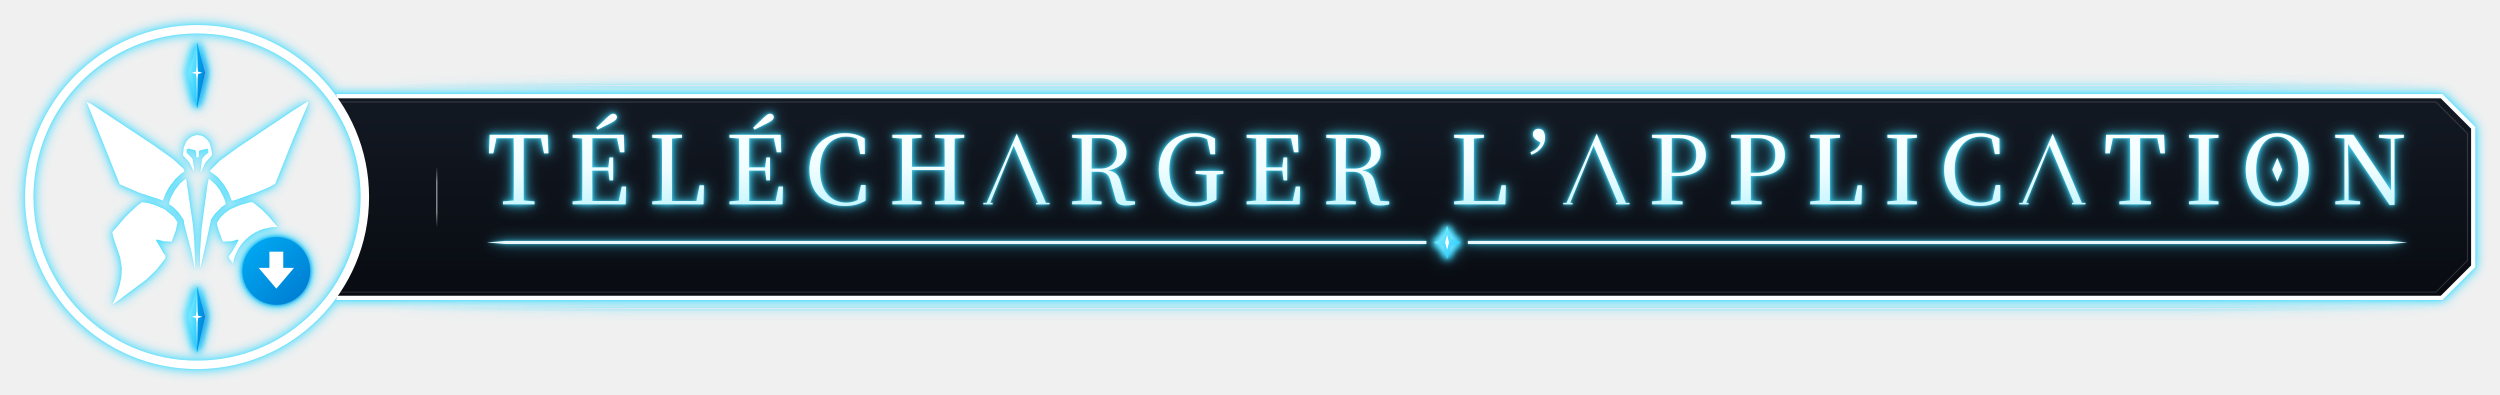
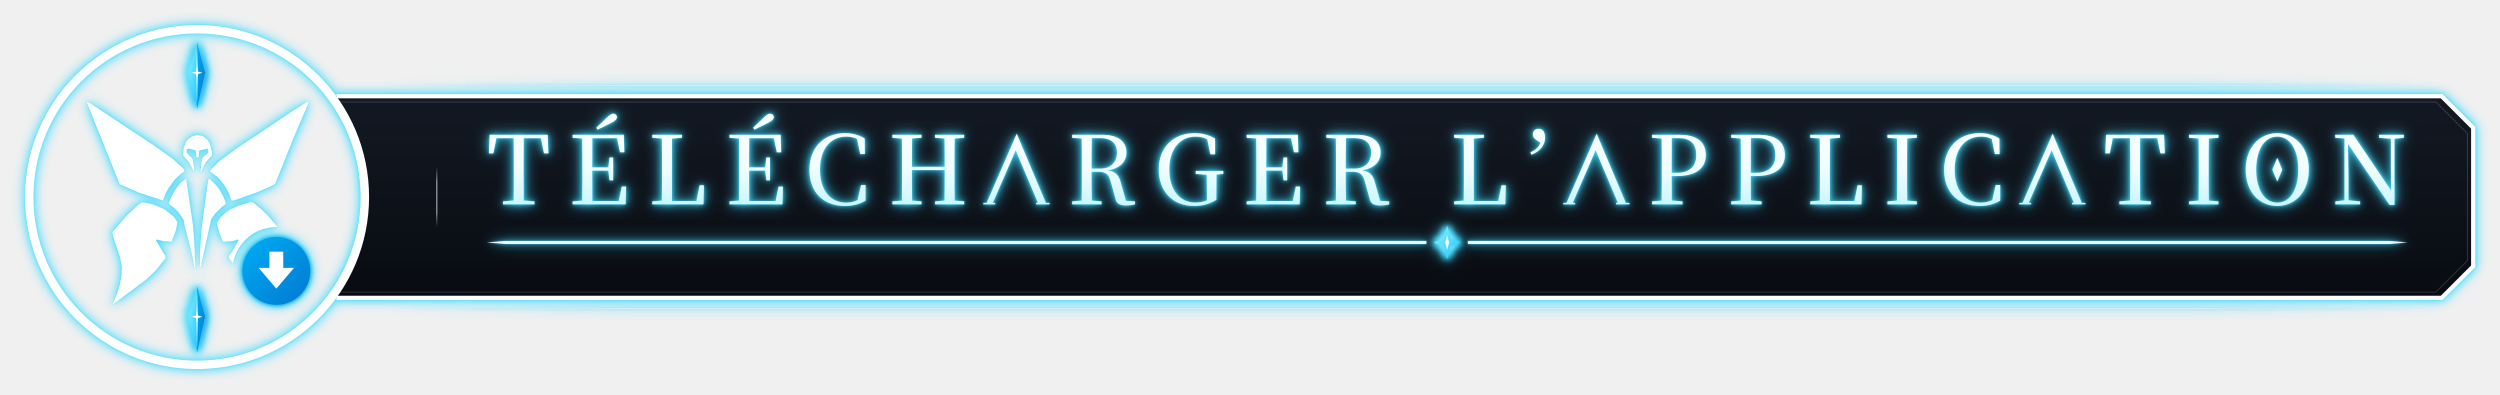
<svg xmlns="http://www.w3.org/2000/svg" viewBox="0 0 6496 1024" role="img" aria-labelledby="fa-actions-bouton-telecharger-selectionne-t">
  <defs>
    <linearGradient id="fa-actions-bouton-telecharger-selectionne-silver" x1="0" y1="0" x2="1" y2="1">
      <stop offset="0" stop-color="#ffffff" />
      <stop offset="0.55" stop-color="#ffffff" />
      <stop offset="1" stop-color="#ffffff" />
    </linearGradient>
    <linearGradient id="fa-actions-bouton-telecharger-selectionne-silverText" x1="0" y1="0" x2="0" y2="1">
      <stop offset="0" stop-color="#ffffff" />
      <stop offset="0.6" stop-color="#f0fdff" />
      <stop offset="1" stop-color="#c9f6ff" />
    </linearGradient>
    <linearGradient id="fa-actions-bouton-telecharger-selectionne-cyanL" x1="0" y1="0" x2="1" y2="1">
      <stop offset="0" stop-color="#8ff3ff" />
      <stop offset="1" stop-color="#1cc6ff" />
    </linearGradient>
    <linearGradient id="fa-actions-bouton-telecharger-selectionne-cyanR" x1="0" y1="0" x2="1" y2="1">
      <stop offset="0" stop-color="#00aef5" />
      <stop offset="1" stop-color="#0078d0" />
    </linearGradient>
    <linearGradient id="fa-actions-bouton-telecharger-selectionne-plateFill" x1="0" y1="0" x2="0" y2="1">
      <stop offset="0" stop-color="#131923" />
      <stop offset="1" stop-color="#080b11" />
    </linearGradient>
    <linearGradient id="fa-actions-bouton-telecharger-selectionne-fadeH" x1="0" y1="0" x2="1" y2="0">
      <stop offset="0" stop-color="#e8ebef" stop-opacity="0" />
      <stop offset="0.12" stop-color="#e8ebef" stop-opacity="0.85" />
      <stop offset="0.88" stop-color="#e8ebef" stop-opacity="0.85" />
      <stop offset="1" stop-color="#e8ebef" stop-opacity="0" />
    </linearGradient>
    <linearGradient id="fa-actions-bouton-telecharger-selectionne-fadeV" x1="0" y1="0" x2="0" y2="1">
      <stop offset="0" stop-color="#e8ebef" stop-opacity="0" />
      <stop offset="0.25" stop-color="#e8ebef" stop-opacity="0.7" />
      <stop offset="0.75" stop-color="#e8ebef" stop-opacity="0.7" />
      <stop offset="1" stop-color="#e8ebef" stop-opacity="0" />
    </linearGradient>
    <filter id="fa-actions-bouton-telecharger-selectionne-glow" x="-100%" y="-30%" width="300%" height="160%">
      <feGaussianBlur stdDeviation="9" result="b" />
      <feMerge>
        <feMergeNode in="b" />
        <feMergeNode in="b" />
        <feMergeNode in="SourceGraphic" />
      </feMerge>
    </filter>
    <filter id="fa-actions-bouton-telecharger-selectionne-glowSoft" x="-50%" y="-50%" width="200%" height="200%">
      <feGaussianBlur stdDeviation="6" result="b" />
      <feMerge>
        <feMergeNode in="b" />
        <feMergeNode in="SourceGraphic" />
      </feMerge>
    </filter>
    <filter id="fa-actions-bouton-telecharger-selectionne-glowStar" x="-100%" y="-100%" width="300%" height="300%">
      <feGaussianBlur stdDeviation="9" result="b" />
      <feMerge>
        <feMergeNode in="b" />
        <feMergeNode in="b" />
        <feMergeNode in="SourceGraphic" />
      </feMerge>
    </filter>
    <mask id="fa-actions-bouton-telecharger-selectionne-mBadge" maskUnits="userSpaceOnUse" x="-700" y="-700" width="2400" height="2400">
      <rect x="-700" y="-700" width="2400" height="2400" fill="#fff" />
      <circle cx="718" cy="704" r="114" fill="#000" />
    </mask>
    <filter id="fa-actions-bouton-telecharger-selectionne-haloLogo" filterUnits="userSpaceOnUse" x="0" y="0" width="6496" height="1024" color-interpolation-filters="sRGB">
      <feGaussianBlur in="SourceAlpha" stdDeviation="4" result="b0" />
      <feFlood flood-color="#3fdcff" flood-opacity="0.9" />
      <feComposite in2="b0" operator="in" result="h0" />
      <feGaussianBlur in="SourceAlpha" stdDeviation="12" result="b1" />
      <feFlood flood-color="#3fdcff" flood-opacity="0.85" />
      <feComposite in2="b1" operator="in" result="h1" />
      <feGaussianBlur in="SourceAlpha" stdDeviation="17" result="b2" />
      <feFlood flood-color="#3fdcff" flood-opacity="0.7" />
      <feComposite in2="b2" operator="in" result="h2" />
      <feMerge>
        <feMergeNode in="h2" />
        <feMergeNode in="h1" />
        <feMergeNode in="h0" />
        <feMergeNode in="SourceGraphic" />
      </feMerge>
    </filter>
    <filter id="fa-actions-bouton-telecharger-selectionne-haloTexte" filterUnits="userSpaceOnUse" x="0" y="0" width="6496" height="1024" color-interpolation-filters="sRGB">
      <feGaussianBlur in="SourceAlpha" stdDeviation="4" result="b0" />
      <feFlood flood-color="#3fdcff" flood-opacity="1.0" />
      <feComposite in2="b0" operator="in" result="h0" />
      <feGaussianBlur in="SourceAlpha" stdDeviation="10" result="b1" />
      <feFlood flood-color="#3fdcff" flood-opacity="0.95" />
      <feComposite in2="b1" operator="in" result="h1" />
      <feGaussianBlur in="SourceAlpha" stdDeviation="20" result="b2" />
      <feFlood flood-color="#3fdcff" flood-opacity="0.85" />
      <feComposite in2="b2" operator="in" result="h2" />
      <feMerge>
        <feMergeNode in="h2" />
        <feMergeNode in="h1" />
        <feMergeNode in="h0" />
        <feMergeNode in="SourceGraphic" />
      </feMerge>
    </filter>
  </defs>
  <g filter="url(#fa-actions-bouton-telecharger-selectionne-haloLogo)">
    <g shape-rendering="geometricPrecision">
      <rect x="1010" y="220" width="5314" height="4" fill="url(#fa-actions-bouton-telecharger-selectionne-fadeH)" />
      <rect x="1010" y="800" width="5314" height="4" fill="url(#fa-actions-bouton-telecharger-selectionne-fadeH)" />
      <path d="M 874.2 250.0 L 6344.4 250.0 L 6426.4 332.0 L 6426.4 692.0 L 6344.4 774.0 L 874.2 774.0 L 854.2 774.0 A 431.0 431.0 0 0 0 854.2 250.0 Z" fill="url(#fa-actions-bouton-telecharger-selectionne-plateFill)" />
      <path d="M 884.6 265.0 L 6329.4 265.0 L 6411.4 347.0 L 6411.4 677.0 L 6329.4 759.0 L 884.6 759.0" fill="none" stroke="#ffffff" stroke-opacity="0.16" stroke-width="2.5" stroke-linejoin="miter" />
      <path d="M 874.2 250.0 L 6344.4 250.0 L 6426.4 332.0 L 6426.4 692.0 L 6344.4 774.0 L 874.2 774.0" fill="none" stroke="url(#fa-actions-bouton-telecharger-selectionne-silver)" stroke-width="11" stroke-linejoin="miter" />
      <rect x="1133.5" y="433.4" width="3" height="157.2" fill="url(#fa-actions-bouton-telecharger-selectionne-fadeV)" />
    </g>
    <g shape-rendering="geometricPrecision">
      <circle cx="512" cy="512" r="436" fill="none" stroke="url(#fa-actions-bouton-telecharger-selectionne-silver)" stroke-width="22" />
      <g mask="url(#fa-actions-bouton-telecharger-selectionne-mBadge)">
        <g transform="translate(512 500) scale(1.08) translate(-511 -549.5)">
          <path d="M 779 331 L 775 332 L 743 352 L 607 443 L 566 473 L 542 497 L 542 499 L 561 513 L 576 531 L 587 550 L 594 569 L 599 569 L 653 550 L 684 537 L 699 529 L 743 419 L 778 337 Z" fill="url(#fa-actions-bouton-telecharger-selectionne-silver)" />
          <path d="M 245 331 L 325 530 L 371 550 L 429 569 L 436 551 L 443 538 L 458 518 L 472 505 L 481 499 L 479 493 L 453 469 L 408 437 L 254 335 Z" fill="url(#fa-actions-bouton-telecharger-selectionne-silver)" />
          <path d="M 433 590 L 410 580 L 393 575 L 378 573 L 364 584 L 340 607 L 307 645 L 310 659 L 326 706 L 330 731 L 329 752 L 325 772 L 319 792 L 308 818 L 310 818 L 389 759 L 413 736 L 435 708 L 435 701 L 430 695 L 412 664 L 415 663 L 431 667 L 450 668 L 460 641 L 464 621 L 455 608 Z" fill="url(#fa-actions-bouton-telecharger-selectionne-silver)" />
          <path d="M 591 590 L 578 599 L 567 610 L 559 622 L 559 627 L 563 641 L 573 668 L 594 667 L 608 663 L 611 664 L 596 691 L 587 703 L 588 708 L 605 731 L 631 757 L 674 790 L 709 815 L 714 817 L 714 814 L 702 788 L 694 757 L 692 736 L 696 707 L 716 646 L 684 608 L 666 590 L 645 573 L 639 573 L 614 580 Z" fill="url(#fa-actions-bouton-telecharger-selectionne-silver)" />
          <path d="M 483 517 L 470 528 L 457 545 L 448 562 L 444 573 L 444 578 L 455 586 L 467 598 L 479 616 L 480 625 L 498 695 L 505 731 L 507 731 L 504 661 L 501 627 L 485 517 Z" fill="url(#fa-actions-bouton-telecharger-selectionne-silver)" />
          <path d="M 541 517 L 539 517 L 536 531 L 522 636 L 518 695 L 518 728 L 520 728 L 545 614 L 554 601 L 571 584 L 580 578 L 580 574 L 575 561 L 566 544 L 556 531 Z" fill="url(#fa-actions-bouton-telecharger-selectionne-silver)" />
          <path d="M 511 411 L 498 415 L 491 420 L 485 427 L 479 441 L 477 460 L 492 477 L 502 497 L 504 497 L 504 489 L 500 468 L 486 454 L 486 446 L 490 444 L 507 448 L 509 455 L 509 465 L 515 465 L 516 449 L 536 444 L 538 448 L 538 454 L 528 462 L 523 469 L 519 500 L 521 500 L 531 478 L 547 460 L 547 454 L 542 432 L 536 423 L 528 416 L 522 413 Z" fill="url(#fa-actions-bouton-telecharger-selectionne-silver)" />
        </g>
      </g>
      <g filter="url(#fa-actions-bouton-telecharger-selectionne-glowSoft)">
        <circle cx="718" cy="704" r="88" fill="url(#fa-actions-bouton-telecharger-selectionne-cyanR)" />
      </g>
      <path d="M 700.0 654.0 L 736.0 654.0 L 736.0 696.0 L 764.0 696.0 L 718.0 750.0 L 672.0 696.0 L 700.0 696.0 Z" fill="#ffffff" />
      <g filter="url(#fa-actions-bouton-telecharger-selectionne-glow)">
        <path d="M 512 110 L 512 282 L 491 189.12 Z" fill="url(#fa-actions-bouton-telecharger-selectionne-cyanL)" />
        <path d="M 512 110 L 533 189.12 L 512 282 Z" fill="url(#fa-actions-bouton-telecharger-selectionne-cyanR)" />
        <path d="M 512 122 L 514.2 189.12 L 512 270 L 509.8 189.12 Z" fill="#e8fdff" opacity="0.9" />
        <path d="M 512 175.12 L 515 186.12 L 526 189.12 L 515 192.12 L 512 203.12 L 509 192.12 L 498 189.12 L 509 186.12 Z" fill="#fff" />
      </g>
      <g filter="url(#fa-actions-bouton-telecharger-selectionne-glow)">
        <path d="M 512 744 L 512 916 L 491 823.12 Z" fill="url(#fa-actions-bouton-telecharger-selectionne-cyanL)" />
        <path d="M 512 744 L 533 823.12 L 512 916 Z" fill="url(#fa-actions-bouton-telecharger-selectionne-cyanR)" />
        <path d="M 512 756 L 514.2 823.12 L 512 904 L 509.8 823.12 Z" fill="#e8fdff" opacity="0.9" />
        <path d="M 512 809.12 L 515 820.12 L 526 823.12 L 515 826.12 L 512 837.12 L 509 826.12 L 498 823.12 L 509 820.12 Z" fill="#fff" />
      </g>
    </g>
  </g>
  <g filter="url(#fa-actions-bouton-telecharger-selectionne-haloTexte)">
    <g>
-       <path d="M1270.432 398.407H1281.79L1289.938 359.148H1334.63C1335.123 384.086 1335.123 409.025 1335.123 434.21V447.296C1335.123 471.988 1335.123 496.679 1334.63 520.877L1306.975 523.346V531.0H1388.704V523.346L1360.802 520.877C1360.556 496.432 1360.556 471.741 1360.556 447.049V434.21C1360.556 409.025 1360.556 383.84 1360.802 359.148H1405.494L1413.642 398.407H1425.0L1423.025 350.259H1272.407Z M1549.506 331.988 1552.963 336.926C1565.062 331.0 1577.16 324.827 1589.012 318.654C1599.63 313.222 1603.086 308.778 1603.086 304.333C1603.086 299.642 1598.889 295.444 1593.457 295.444C1589.259 295.444 1585.062 298.16 1577.16 305.568C1568.765 313.716 1559.136 322.852 1549.506 331.988ZM1610.988 395.691H1622.346L1620.864 350.259H1488.025V357.914L1512.716 359.889C1513.21 384.58 1513.21 409.272 1513.21 434.21V447.296C1513.21 471.988 1513.21 496.926 1512.716 521.123L1488.025 523.346V531.0H1625.556L1626.79 484.827H1615.679L1607.778 522.358H1539.136C1538.889 497.42 1538.889 472.235 1538.889 443.346H1580.617L1583.827 468.531H1593.21V409.272H1583.827L1580.617 434.951H1538.889C1538.889 408.284 1538.889 383.346 1539.136 359.148H1603.333Z M1695.0 357.914 1719.691 359.889C1720.185 384.58 1720.185 409.272 1720.185 434.21V450.012C1720.185 472.481 1720.185 496.926 1719.691 521.123L1695.0 523.346V531.0H1827.84L1829.074 481.617H1817.963L1809.568 522.358H1746.111C1745.864 497.42 1745.864 472.728 1745.864 450.753V436.185C1745.864 409.519 1745.864 384.58 1746.111 360.136L1772.037 357.914V350.259H1695.0Z M1957.037 331.988 1960.494 336.926C1972.593 331.0 1984.691 324.827 1996.543 318.654C2007.16 313.222 2010.617 308.778 2010.617 304.333C2010.617 299.642 2006.42 295.444 2000.988 295.444C1996.79 295.444 1992.593 298.16 1984.691 305.568C1976.296 313.716 1966.667 322.852 1957.037 331.988ZM2018.519 395.691H2029.877L2028.395 350.259H1895.556V357.914L1920.247 359.889C1920.741 384.58 1920.741 409.272 1920.741 434.21V447.296C1920.741 471.988 1920.741 496.926 1920.247 521.123L1895.556 523.346V531.0H2033.086L2034.321 484.827H2023.21L2015.309 522.358H1946.667C1946.42 497.42 1946.42 472.235 1946.42 443.346H1988.148L1991.358 468.531H2000.741V409.272H1991.358L1988.148 434.951H1946.42C1946.42 408.284 1946.42 383.346 1946.667 359.148H2010.864Z M2195.123 535.198C2215.617 535.198 2232.654 531.0 2248.951 521.123V480.877H2237.346L2228.457 519.889C2219.074 524.58 2209.198 526.556 2198.333 526.556C2159.321 526.556 2130.679 496.926 2130.679 440.877C2130.679 385.074 2159.321 354.951 2199.074 354.951C2209.444 354.951 2218.086 356.679 2226.975 360.877L2235.37 400.383H2247.222L2246.728 359.889C2230.926 350.506 2215.864 346.062 2195.123 346.062C2143.025 346.062 2103.272 381.864 2103.272 441.37C2103.272 500.877 2141.543 535.198 2195.123 535.198Z M2429.753 357.914 2454.198 359.889C2454.691 384.333 2454.691 408.778 2454.691 433.469H2369.506C2369.506 408.778 2369.506 384.333 2370 359.889L2394.444 357.914V350.259H2318.889V357.914L2343.58 360.136C2343.827 384.58 2343.827 409.272 2343.827 434.21V447.296C2343.827 471.988 2343.827 496.926 2343.58 521.123L2318.889 523.346V531.0H2394.444V523.346L2370 521.123C2369.506 496.926 2369.506 471.988 2369.506 441.864H2454.691C2454.691 471.988 2454.691 497.173 2454.198 521.123L2429.753 523.346V531.0H2505.309V523.346L2480.617 521.123C2480.123 496.432 2480.123 471.988 2480.123 447.296V434.21C2480.123 409.272 2480.123 384.58 2480.617 360.136L2505.309 357.914V350.259H2429.753Z M 2641.91 347.54 L 2717.52 527.05 L 2726.98 527.05 L 2726.98 531.00 L 2692.16 531.00 L 2692.16 527.05 L 2697.07 527.05 L 2633.96 378.14 L 2572.98 527.05 L 2579.07 527.05 L 2579.07 531.00 L 2555.12 531.00 L 2555.12 527.05 L 2563.74 527.05 Z M2785.926 357.914 2810.617 359.889C2811.111 384.58 2811.111 409.272 2811.111 434.21V447.296C2811.111 471.988 2811.111 496.926 2810.617 521.123L2785.926 523.346V531.0H2862.222V523.346L2837.037 521.123C2836.296 496.926 2836.296 472.481 2836.296 446.309H2853.827C2875.309 446.309 2881.728 454.21 2886.914 474.704L2898.272 515.198C2900.988 528.531 2908.889 533.716 2926.42 533.716C2936.049 533.716 2942.716 532.481 2949.136 531.0V523.346L2925.679 521.864L2912.84 476.926C2907.901 456.679 2900.494 446.309 2879.012 442.605C2911.852 437.173 2926.914 418.654 2926.914 396.679C2926.914 367.049 2904.198 350.259 2863.951 350.259H2785.926ZM2837.037 358.901H2859.259C2888.395 358.901 2902.469 372.975 2902.469 396.926C2902.469 419.889 2887.407 438.16 2859.753 438.16H2836.296C2836.296 408.284 2836.296 383.346 2837.037 358.901Z M3106.975 451.741 3135.37 454.21C3135.864 471.494 3136.111 488.531 3136.111 506.062V520.63C3126.235 524.58 3116.605 526.309 3105.494 526.309C3065.741 526.309 3038.333 493.716 3038.333 440.63C3038.333 385.815 3066.975 354.951 3106.728 354.951C3118.58 354.951 3127.716 357.173 3136.852 362.111L3145.247 400.877H3157.346L3157.099 360.136C3141.79 351.247 3125.741 346.062 3103.765 346.062C3048.704 346.062 3010.926 383.593 3010.926 440.383C3010.926 497.667 3047.716 535.198 3102.778 535.198C3124.753 535.198 3141.543 530.259 3160.556 519.148V506.556C3160.556 486.802 3160.802 469.765 3161.049 453.716L3178.58 451.741V444.086H3106.975Z M3362.346 395.691H3373.704L3372.222 350.259H3239.383V357.914L3264.074 359.889C3264.568 384.58 3264.568 409.272 3264.568 434.21V447.296C3264.568 471.988 3264.568 496.926 3264.074 521.123L3239.383 523.346V531.0H3376.914L3378.148 484.827H3367.037L3359.136 522.358H3290.494C3290.247 497.42 3290.247 472.235 3290.247 443.346H3331.975L3335.185 468.531H3344.568V409.272H3335.185L3331.975 434.951H3290.247C3290.247 408.284 3290.247 383.346 3290.494 359.148H3354.691Z M3446.358 357.914 3471.049 359.889C3471.543 384.58 3471.543 409.272 3471.543 434.21V447.296C3471.543 471.988 3471.543 496.926 3471.049 521.123L3446.358 523.346V531.0H3522.654V523.346L3497.469 521.123C3496.728 496.926 3496.728 472.481 3496.728 446.309H3514.259C3535.741 446.309 3542.16 454.21 3547.346 474.704L3558.704 515.198C3561.42 528.531 3569.321 533.716 3586.852 533.716C3596.481 533.716 3603.148 532.481 3609.568 531.0V523.346L3586.111 521.864L3573.272 476.926C3568.333 456.679 3560.926 446.309 3539.444 442.605C3572.284 437.173 3587.346 418.654 3587.346 396.679C3587.346 367.049 3564.63 350.259 3524.383 350.259H3446.358ZM3497.469 358.901H3519.691C3548.827 358.901 3562.901 372.975 3562.901 396.926C3562.901 419.889 3547.84 438.16 3520.185 438.16H3496.728C3496.728 408.284 3496.728 383.346 3497.469 358.901Z  M3778.58 357.914 3803.272 359.889C3803.765 384.58 3803.765 409.272 3803.765 434.21V450.012C3803.765 472.481 3803.765 496.926 3803.272 521.123L3778.58 523.346V531.0H3911.42L3912.654 481.617H3901.543L3893.148 522.358H3829.691C3829.444 497.42 3829.444 472.728 3829.444 450.753V436.185C3829.444 409.519 3829.444 384.58 3829.691 360.136L3855.617 357.914V350.259H3778.58Z M3997.654 334.704C3989.259 334.704 3983.086 340.63 3983.086 348.778C3983.086 354.457 3985.309 358.901 3991.975 363.346L4002.84 370.753C3998.642 382.111 3990.247 389.765 3976.667 395.938L3979.383 402.111C4000.864 393.469 4014.691 377.667 4014.691 357.42C4014.691 351.494 4013.21 345.074 4010 339.889C4006.79 336.679 4002.593 334.704 3997.654 334.704Z M 4148.83 347.54 L 4224.43 527.05 L 4233.89 527.05 L 4233.89 531.00 L 4199.07 531.00 L 4199.07 527.05 L 4203.99 527.05 L 4140.88 378.14 L 4079.89 527.05 L 4085.99 527.05 L 4085.99 531.00 L 4062.04 531.00 L 4062.04 527.05 L 4070.65 527.05 Z M4292.84 357.914 4317.531 359.889C4318.025 384.58 4318.025 409.272 4318.025 434.21V447.296C4318.025 471.988 4318.025 496.926 4317.531 521.123L4292.84 523.346V531.0H4371.852V523.346L4343.951 520.877L4343.704 457.42H4357.531C4410.617 457.42 4432.346 433.716 4432.346 403.099C4432.346 370.259 4410.864 350.259 4363.704 350.259H4292.84ZM4343.704 449.025V434.21C4343.704 409.025 4343.704 383.84 4343.951 358.901H4362.222C4393.086 358.901 4407.654 374.21 4407.654 403.099C4407.654 430.259 4392.593 449.025 4356.79 449.025Z M4498.333 357.914 4523.025 359.889C4523.519 384.58 4523.519 409.272 4523.519 434.21V447.296C4523.519 471.988 4523.519 496.926 4523.025 521.123L4498.333 523.346V531.0H4577.346V523.346L4549.444 520.877L4549.198 457.42H4563.025C4616.111 457.42 4637.84 433.716 4637.84 403.099C4637.84 370.259 4616.358 350.259 4569.198 350.259H4498.333ZM4549.198 449.025V434.21C4549.198 409.025 4549.198 383.84 4549.444 358.901H4567.716C4598.58 358.901 4613.148 374.21 4613.148 403.099C4613.148 430.259 4598.086 449.025 4562.284 449.025Z M4703.827 357.914 4728.519 359.889C4729.012 384.58 4729.012 409.272 4729.012 434.21V450.012C4729.012 472.481 4729.012 496.926 4728.519 521.123L4703.827 523.346V531.0H4836.667L4837.901 481.617H4826.79L4818.395 522.358H4754.938C4754.691 497.42 4754.691 472.728 4754.691 450.753V436.185C4754.691 409.519 4754.691 384.58 4754.938 360.136L4780.864 357.914V350.259H4703.827Z M4904.383 357.914 4929.074 359.889C4929.568 384.58 4929.568 409.272 4929.568 434.21V447.296C4929.568 471.988 4929.568 496.926 4929.074 521.123L4904.383 523.346V531.0H4980.679V523.346L4955.741 521.123C4955.247 496.432 4955.247 471.988 4955.247 447.049V434.21C4955.247 409.272 4955.247 384.58 4955.741 359.889L4980.679 357.914V350.259H4904.383Z M5143.457 535.198C5163.951 535.198 5180.988 531.0 5197.284 521.123V480.877H5185.679L5176.79 519.889C5167.407 524.58 5157.531 526.556 5146.667 526.556C5107.654 526.556 5079.012 496.926 5079.012 440.877C5079.012 385.074 5107.654 354.951 5147.407 354.951C5157.778 354.951 5166.42 356.679 5175.309 360.877L5183.704 400.383H5195.556L5195.062 359.889C5179.259 350.506 5164.198 346.062 5143.457 346.062C5091.358 346.062 5051.605 381.864 5051.605 441.37C5051.605 500.877 5089.877 535.198 5143.457 535.198Z M 5333.64 347.54 L 5409.25 527.05 L 5418.70 527.05 L 5418.70 531.00 L 5383.89 531.00 L 5383.89 527.05 L 5388.80 527.05 L 5325.69 378.14 L 5264.70 527.05 L 5270.80 527.05 L 5270.80 531.00 L 5246.85 531.00 L 5246.85 527.05 L 5255.47 527.05 Z M5470.494 398.407H5481.852L5490 359.148H5534.691C5535.185 384.086 5535.185 409.025 5535.185 434.21V447.296C5535.185 471.988 5535.185 496.679 5534.691 520.877L5507.037 523.346V531.0H5588.765V523.346L5560.864 520.877C5560.617 496.432 5560.617 471.741 5560.617 447.049V434.21C5560.617 409.025 5560.617 383.84 5560.864 359.148H5605.556L5613.704 398.407H5625.062L5623.086 350.259H5472.469Z M5688.086 357.914 5712.778 359.889C5713.272 384.58 5713.272 409.272 5713.272 434.21V447.296C5713.272 471.988 5713.272 496.926 5712.778 521.123L5688.086 523.346V531.0H5764.383V523.346L5739.444 521.123C5738.951 496.432 5738.951 471.988 5738.951 447.049V434.21C5738.951 409.272 5738.951 384.58 5739.444 359.889L5764.383 357.914V350.259H5688.086Z M5917.284 535.198C5961.728 535.198 5999.259 500.383 5999.259 440.63C5999.259 380.383 5961.728 346.062 5917.284 346.062C5873.086 346.062 5835.309 381.123 5835.309 440.63C5835.309 501.123 5873.086 535.198 5917.284 535.198ZM5917.284 526.556C5881.235 526.556 5862.469 488.037 5862.469 440.63C5862.469 393.469 5881.235 354.951 5917.284 354.951C5953.58 354.951 5971.852 393.469 5971.852 440.63C5971.852 488.037 5953.58 526.556 5917.284 526.556Z M 5917.28 410.40 L 5930.14 441.00 L 5917.28 471.60 L 5904.43 441.00 Z M6209.198 532.481H6221.79V360.63L6245.988 357.914V350.259H6181.79V357.914L6212.407 360.63V429.519L6212.901 494.951L6114.877 350.259H6067.963V357.914L6091.173 359.642L6091.914 360.63V520.383L6068.21 523.346V531.0H6132.407V523.346L6102.284 520.383V456.432L6101.049 373.963Z" fill="url(#fa-actions-bouton-telecharger-selectionne-silverText)" />
+       <path d="M1270.432 398.407H1281.79L1289.938 359.148H1334.63C1335.123 384.086 1335.123 409.025 1335.123 434.21V447.296C1335.123 471.988 1335.123 496.679 1334.63 520.877L1306.975 523.346V531.0H1388.704V523.346L1360.802 520.877C1360.556 496.432 1360.556 471.741 1360.556 447.049V434.21C1360.556 409.025 1360.556 383.84 1360.802 359.148H1405.494L1413.642 398.407H1425.0L1423.025 350.259H1272.407Z M1549.506 331.988 1552.963 336.926C1565.062 331.0 1577.16 324.827 1589.012 318.654C1599.63 313.222 1603.086 308.778 1603.086 304.333C1603.086 299.642 1598.889 295.444 1593.457 295.444C1589.259 295.444 1585.062 298.16 1577.16 305.568C1568.765 313.716 1559.136 322.852 1549.506 331.988ZM1610.988 395.691H1622.346L1620.864 350.259H1488.025V357.914L1512.716 359.889C1513.21 384.58 1513.21 409.272 1513.21 434.21V447.296C1513.21 471.988 1513.21 496.926 1512.716 521.123L1488.025 523.346V531.0H1625.556L1626.79 484.827H1615.679L1607.778 522.358H1539.136C1538.889 497.42 1538.889 472.235 1538.889 443.346H1580.617L1583.827 468.531H1593.21V409.272H1583.827L1580.617 434.951H1538.889C1538.889 408.284 1538.889 383.346 1539.136 359.148H1603.333Z M1695.0 357.914 1719.691 359.889C1720.185 384.58 1720.185 409.272 1720.185 434.21V450.012C1720.185 472.481 1720.185 496.926 1719.691 521.123L1695.0 523.346V531.0H1827.84L1829.074 481.617H1817.963L1809.568 522.358H1746.111C1745.864 497.42 1745.864 472.728 1745.864 450.753V436.185C1745.864 409.519 1745.864 384.58 1746.111 360.136L1772.037 357.914V350.259H1695.0Z M1957.037 331.988 1960.494 336.926C1972.593 331.0 1984.691 324.827 1996.543 318.654C2007.16 313.222 2010.617 308.778 2010.617 304.333C2010.617 299.642 2006.42 295.444 2000.988 295.444C1996.79 295.444 1992.593 298.16 1984.691 305.568C1976.296 313.716 1966.667 322.852 1957.037 331.988ZM2018.519 395.691H2029.877L2028.395 350.259H1895.556V357.914L1920.247 359.889C1920.741 384.58 1920.741 409.272 1920.741 434.21V447.296C1920.741 471.988 1920.741 496.926 1920.247 521.123L1895.556 523.346V531.0H2033.086L2034.321 484.827H2023.21L2015.309 522.358H1946.667C1946.42 497.42 1946.42 472.235 1946.42 443.346H1988.148L1991.358 468.531H2000.741V409.272H1991.358L1988.148 434.951H1946.42C1946.42 408.284 1946.42 383.346 1946.667 359.148H2010.864Z M2195.123 535.198C2215.617 535.198 2232.654 531.0 2248.951 521.123V480.877H2237.346L2228.457 519.889C2219.074 524.58 2209.198 526.556 2198.333 526.556C2159.321 526.556 2130.679 496.926 2130.679 440.877C2130.679 385.074 2159.321 354.951 2199.074 354.951C2209.444 354.951 2218.086 356.679 2226.975 360.877L2235.37 400.383H2247.222L2246.728 359.889C2230.926 350.506 2215.864 346.062 2195.123 346.062C2143.025 346.062 2103.272 381.864 2103.272 441.37C2103.272 500.877 2141.543 535.198 2195.123 535.198Z M2429.753 357.914 2454.198 359.889C2454.691 384.333 2454.691 408.778 2454.691 433.469H2369.506C2369.506 408.778 2369.506 384.333 2370 359.889L2394.444 357.914V350.259H2318.889V357.914L2343.58 360.136C2343.827 384.58 2343.827 409.272 2343.827 434.21V447.296C2343.827 471.988 2343.827 496.926 2343.58 521.123L2318.889 523.346V531.0H2394.444V523.346L2370 521.123C2369.506 496.926 2369.506 471.988 2369.506 441.864H2454.691C2454.691 471.988 2454.691 497.173 2454.198 521.123L2429.753 523.346V531.0H2505.309V523.346L2480.617 521.123C2480.123 496.432 2480.123 471.988 2480.123 447.296V434.21C2480.123 409.272 2480.123 384.58 2480.617 360.136L2505.309 357.914V350.259H2429.753Z M 2641.91 347.54 L 2717.50 527.05 L 2726.96 527.05 L 2726.96 531.00 L 2692.15 531.00 L 2692.15 527.05 L 2697.06 527.05 L 2639.20 390.50 L 2579.75 527.05 L 2585.84 527.05 L 2585.84 531.00 L 2555.13 531.00 L 2555.13 527.05 L 2563.75 527.05 Z M2785.926 357.914 2810.617 359.889C2811.111 384.58 2811.111 409.272 2811.111 434.21V447.296C2811.111 471.988 2811.111 496.926 2810.617 521.123L2785.926 523.346V531.0H2862.222V523.346L2837.037 521.123C2836.296 496.926 2836.296 472.481 2836.296 446.309H2853.827C2875.309 446.309 2881.728 454.21 2886.914 474.704L2898.272 515.198C2900.988 528.531 2908.889 533.716 2926.42 533.716C2936.049 533.716 2942.716 532.481 2949.136 531.0V523.346L2925.679 521.864L2912.84 476.926C2907.901 456.679 2900.494 446.309 2879.012 442.605C2911.852 437.173 2926.914 418.654 2926.914 396.679C2926.914 367.049 2904.198 350.259 2863.951 350.259H2785.926ZM2837.037 358.901H2859.259C2888.395 358.901 2902.469 372.975 2902.469 396.926C2902.469 419.889 2887.407 438.16 2859.753 438.16H2836.296C2836.296 408.284 2836.296 383.346 2837.037 358.901Z M3106.975 451.741 3135.37 454.21C3135.864 471.494 3136.111 488.531 3136.111 506.062V520.63C3126.235 524.58 3116.605 526.309 3105.494 526.309C3065.741 526.309 3038.333 493.716 3038.333 440.63C3038.333 385.815 3066.975 354.951 3106.728 354.951C3118.58 354.951 3127.716 357.173 3136.852 362.111L3145.247 400.877H3157.346L3157.099 360.136C3141.79 351.247 3125.741 346.062 3103.765 346.062C3048.704 346.062 3010.926 383.593 3010.926 440.383C3010.926 497.667 3047.716 535.198 3102.778 535.198C3124.753 535.198 3141.543 530.259 3160.556 519.148V506.556C3160.556 486.802 3160.802 469.765 3161.049 453.716L3178.58 451.741V444.086H3106.975Z M3362.346 395.691H3373.704L3372.222 350.259H3239.383V357.914L3264.074 359.889C3264.568 384.58 3264.568 409.272 3264.568 434.21V447.296C3264.568 471.988 3264.568 496.926 3264.074 521.123L3239.383 523.346V531.0H3376.914L3378.148 484.827H3367.037L3359.136 522.358H3290.494C3290.247 497.42 3290.247 472.235 3290.247 443.346H3331.975L3335.185 468.531H3344.568V409.272H3335.185L3331.975 434.951H3290.247C3290.247 408.284 3290.247 383.346 3290.494 359.148H3354.691Z M3446.358 357.914 3471.049 359.889C3471.543 384.58 3471.543 409.272 3471.543 434.21V447.296C3471.543 471.988 3471.543 496.926 3471.049 521.123L3446.358 523.346V531.0H3522.654V523.346L3497.469 521.123C3496.728 496.926 3496.728 472.481 3496.728 446.309H3514.259C3535.741 446.309 3542.16 454.21 3547.346 474.704L3558.704 515.198C3561.42 528.531 3569.321 533.716 3586.852 533.716C3596.481 533.716 3603.148 532.481 3609.568 531.0V523.346L3586.111 521.864L3573.272 476.926C3568.333 456.679 3560.926 446.309 3539.444 442.605C3572.284 437.173 3587.346 418.654 3587.346 396.679C3587.346 367.049 3564.63 350.259 3524.383 350.259H3446.358ZM3497.469 358.901H3519.691C3548.827 358.901 3562.901 372.975 3562.901 396.926C3562.901 419.889 3547.84 438.16 3520.185 438.16H3496.728C3496.728 408.284 3496.728 383.346 3497.469 358.901Z  M3778.58 357.914 3803.272 359.889C3803.765 384.58 3803.765 409.272 3803.765 434.21V450.012C3803.765 472.481 3803.765 496.926 3803.272 521.123L3778.58 523.346V531.0H3911.42L3912.654 481.617H3901.543L3893.148 522.358H3829.691C3829.444 497.42 3829.444 472.728 3829.444 450.753V436.185C3829.444 409.519 3829.444 384.58 3829.691 360.136L3855.617 357.914V350.259H3778.58Z M3997.654 334.704C3989.259 334.704 3983.086 340.63 3983.086 348.778C3983.086 354.457 3985.309 358.901 3991.975 363.346L4002.84 370.753C3998.642 382.111 3990.247 389.765 3976.667 395.938L3979.383 402.111C4000.864 393.469 4014.691 377.667 4014.691 357.42C4014.691 351.494 4013.21 345.074 4010 339.889C4006.79 336.679 4002.593 334.704 3997.654 334.704Z M 4148.83 347.54 L 4224.42 527.05 L 4233.88 527.05 L 4233.88 531.00 L 4199.07 531.00 L 4199.07 527.05 L 4203.98 527.05 L 4146.12 390.50 L 4086.67 527.05 L 4092.76 527.05 L 4092.76 531.00 L 4062.05 531.00 L 4062.05 527.05 L 4070.67 527.05 Z M4292.84 357.914 4317.531 359.889C4318.025 384.58 4318.025 409.272 4318.025 434.21V447.296C4318.025 471.988 4318.025 496.926 4317.531 521.123L4292.84 523.346V531.0H4371.852V523.346L4343.951 520.877L4343.704 457.42H4357.531C4410.617 457.42 4432.346 433.716 4432.346 403.099C4432.346 370.259 4410.864 350.259 4363.704 350.259H4292.84ZM4343.704 449.025V434.21C4343.704 409.025 4343.704 383.84 4343.951 358.901H4362.222C4393.086 358.901 4407.654 374.21 4407.654 403.099C4407.654 430.259 4392.593 449.025 4356.79 449.025Z M4498.333 357.914 4523.025 359.889C4523.519 384.58 4523.519 409.272 4523.519 434.21V447.296C4523.519 471.988 4523.519 496.926 4523.025 521.123L4498.333 523.346V531.0H4577.346V523.346L4549.444 520.877L4549.198 457.42H4563.025C4616.111 457.42 4637.84 433.716 4637.84 403.099C4637.84 370.259 4616.358 350.259 4569.198 350.259H4498.333ZM4549.198 449.025V434.21C4549.198 409.025 4549.198 383.84 4549.444 358.901H4567.716C4598.58 358.901 4613.148 374.21 4613.148 403.099C4613.148 430.259 4598.086 449.025 4562.284 449.025Z M4703.827 357.914 4728.519 359.889C4729.012 384.58 4729.012 409.272 4729.012 434.21V450.012C4729.012 472.481 4729.012 496.926 4728.519 521.123L4703.827 523.346V531.0H4836.667L4837.901 481.617H4826.79L4818.395 522.358H4754.938C4754.691 497.42 4754.691 472.728 4754.691 450.753V436.185C4754.691 409.519 4754.691 384.58 4754.938 360.136L4780.864 357.914V350.259H4703.827Z M4904.383 357.914 4929.074 359.889C4929.568 384.58 4929.568 409.272 4929.568 434.21V447.296C4929.568 471.988 4929.568 496.926 4929.074 521.123L4904.383 523.346V531.0H4980.679V523.346L4955.741 521.123C4955.247 496.432 4955.247 471.988 4955.247 447.049V434.21C4955.247 409.272 4955.247 384.58 4955.741 359.889L4980.679 357.914V350.259H4904.383Z M5143.457 535.198C5163.951 535.198 5180.988 531.0 5197.284 521.123V480.877H5185.679L5176.79 519.889C5167.407 524.58 5157.531 526.556 5146.667 526.556C5107.654 526.556 5079.012 496.926 5079.012 440.877C5079.012 385.074 5107.654 354.951 5147.407 354.951C5157.778 354.951 5166.42 356.679 5175.309 360.877L5183.704 400.383H5195.556L5195.062 359.889C5179.259 350.506 5164.198 346.062 5143.457 346.062C5091.358 346.062 5051.605 381.864 5051.605 441.37C5051.605 500.877 5089.877 535.198 5143.457 535.198Z M 5333.64 347.54 L 5409.23 527.05 L 5418.69 527.05 L 5418.69 531.00 L 5383.88 531.00 L 5383.88 527.05 L 5388.79 527.05 L 5330.93 390.50 L 5271.48 527.05 L 5277.57 527.05 L 5277.57 531.00 L 5246.86 531.00 L 5246.86 527.05 L 5255.48 527.05 Z M5470.494 398.407H5481.852L5490 359.148H5534.691C5535.185 384.086 5535.185 409.025 5535.185 434.21V447.296C5535.185 471.988 5535.185 496.679 5534.691 520.877L5507.037 523.346V531.0H5588.765V523.346L5560.864 520.877C5560.617 496.432 5560.617 471.741 5560.617 447.049V434.21C5560.617 409.025 5560.617 383.84 5560.864 359.148H5605.556L5613.704 398.407H5625.062L5623.086 350.259H5472.469Z M5688.086 357.914 5712.778 359.889C5713.272 384.58 5713.272 409.272 5713.272 434.21V447.296C5713.272 471.988 5713.272 496.926 5712.778 521.123L5688.086 523.346V531.0H5764.383V523.346L5739.444 521.123C5738.951 496.432 5738.951 471.988 5738.951 447.049V434.21C5738.951 409.272 5738.951 384.58 5739.444 359.889L5764.383 357.914V350.259H5688.086Z M5917.284 535.198C5961.728 535.198 5999.259 500.383 5999.259 440.63C5999.259 380.383 5961.728 346.062 5917.284 346.062C5873.086 346.062 5835.309 381.123 5835.309 440.63C5835.309 501.123 5873.086 535.198 5917.284 535.198ZM5917.284 526.556C5881.235 526.556 5862.469 488.037 5862.469 440.63C5862.469 393.469 5881.235 354.951 5917.284 354.951C5953.58 354.951 5971.852 393.469 5971.852 440.63C5971.852 488.037 5953.58 526.556 5917.284 526.556Z M 5917.28 410.40 L 5930.14 441.00 L 5917.28 471.60 L 5904.43 441.00 Z M6209.198 532.481H6221.79V360.63L6245.988 357.914V350.259H6181.79V357.914L6212.407 360.63V429.519L6212.901 494.951L6114.877 350.259H6067.963V357.914L6091.173 359.642L6091.914 360.63V520.383L6068.21 523.346V531.0H6132.407V523.346L6102.284 520.383V456.432L6101.049 373.963Z" fill="url(#fa-actions-bouton-telecharger-selectionne-silverText)" />
      <path d="M 1265.0 630.0 L 1312.5 626.04 L 3706.2 626.04 L 3706.2 633.96 L 1312.5 633.96 Z M 6255.4 630.0 L 6207.9 626.04 L 3814.2 626.04 L 3814.2 633.96 L 6207.9 633.96 Z" fill="url(#fa-actions-bouton-telecharger-selectionne-silver)" opacity="0.9" />
      <g filter="url(#fa-actions-bouton-telecharger-selectionne-glowStar)">
        <path d="M 3760.185 586.8 L 3770.085 620.1 L 3794.745 630.0 L 3770.085 639.9 L 3760.185 673.2 L 3750.285 639.9 L 3725.625 630.0 L 3750.285 620.1 Z" fill="url(#fa-actions-bouton-telecharger-selectionne-cyanL)" />
        <path d="M 3760.185 610.6 L 3765.1 630.0 L 3760.185 649.4 L 3755.2 630.0 Z" fill="#ffffff" />
      </g>
    </g>
  </g>
</svg>
